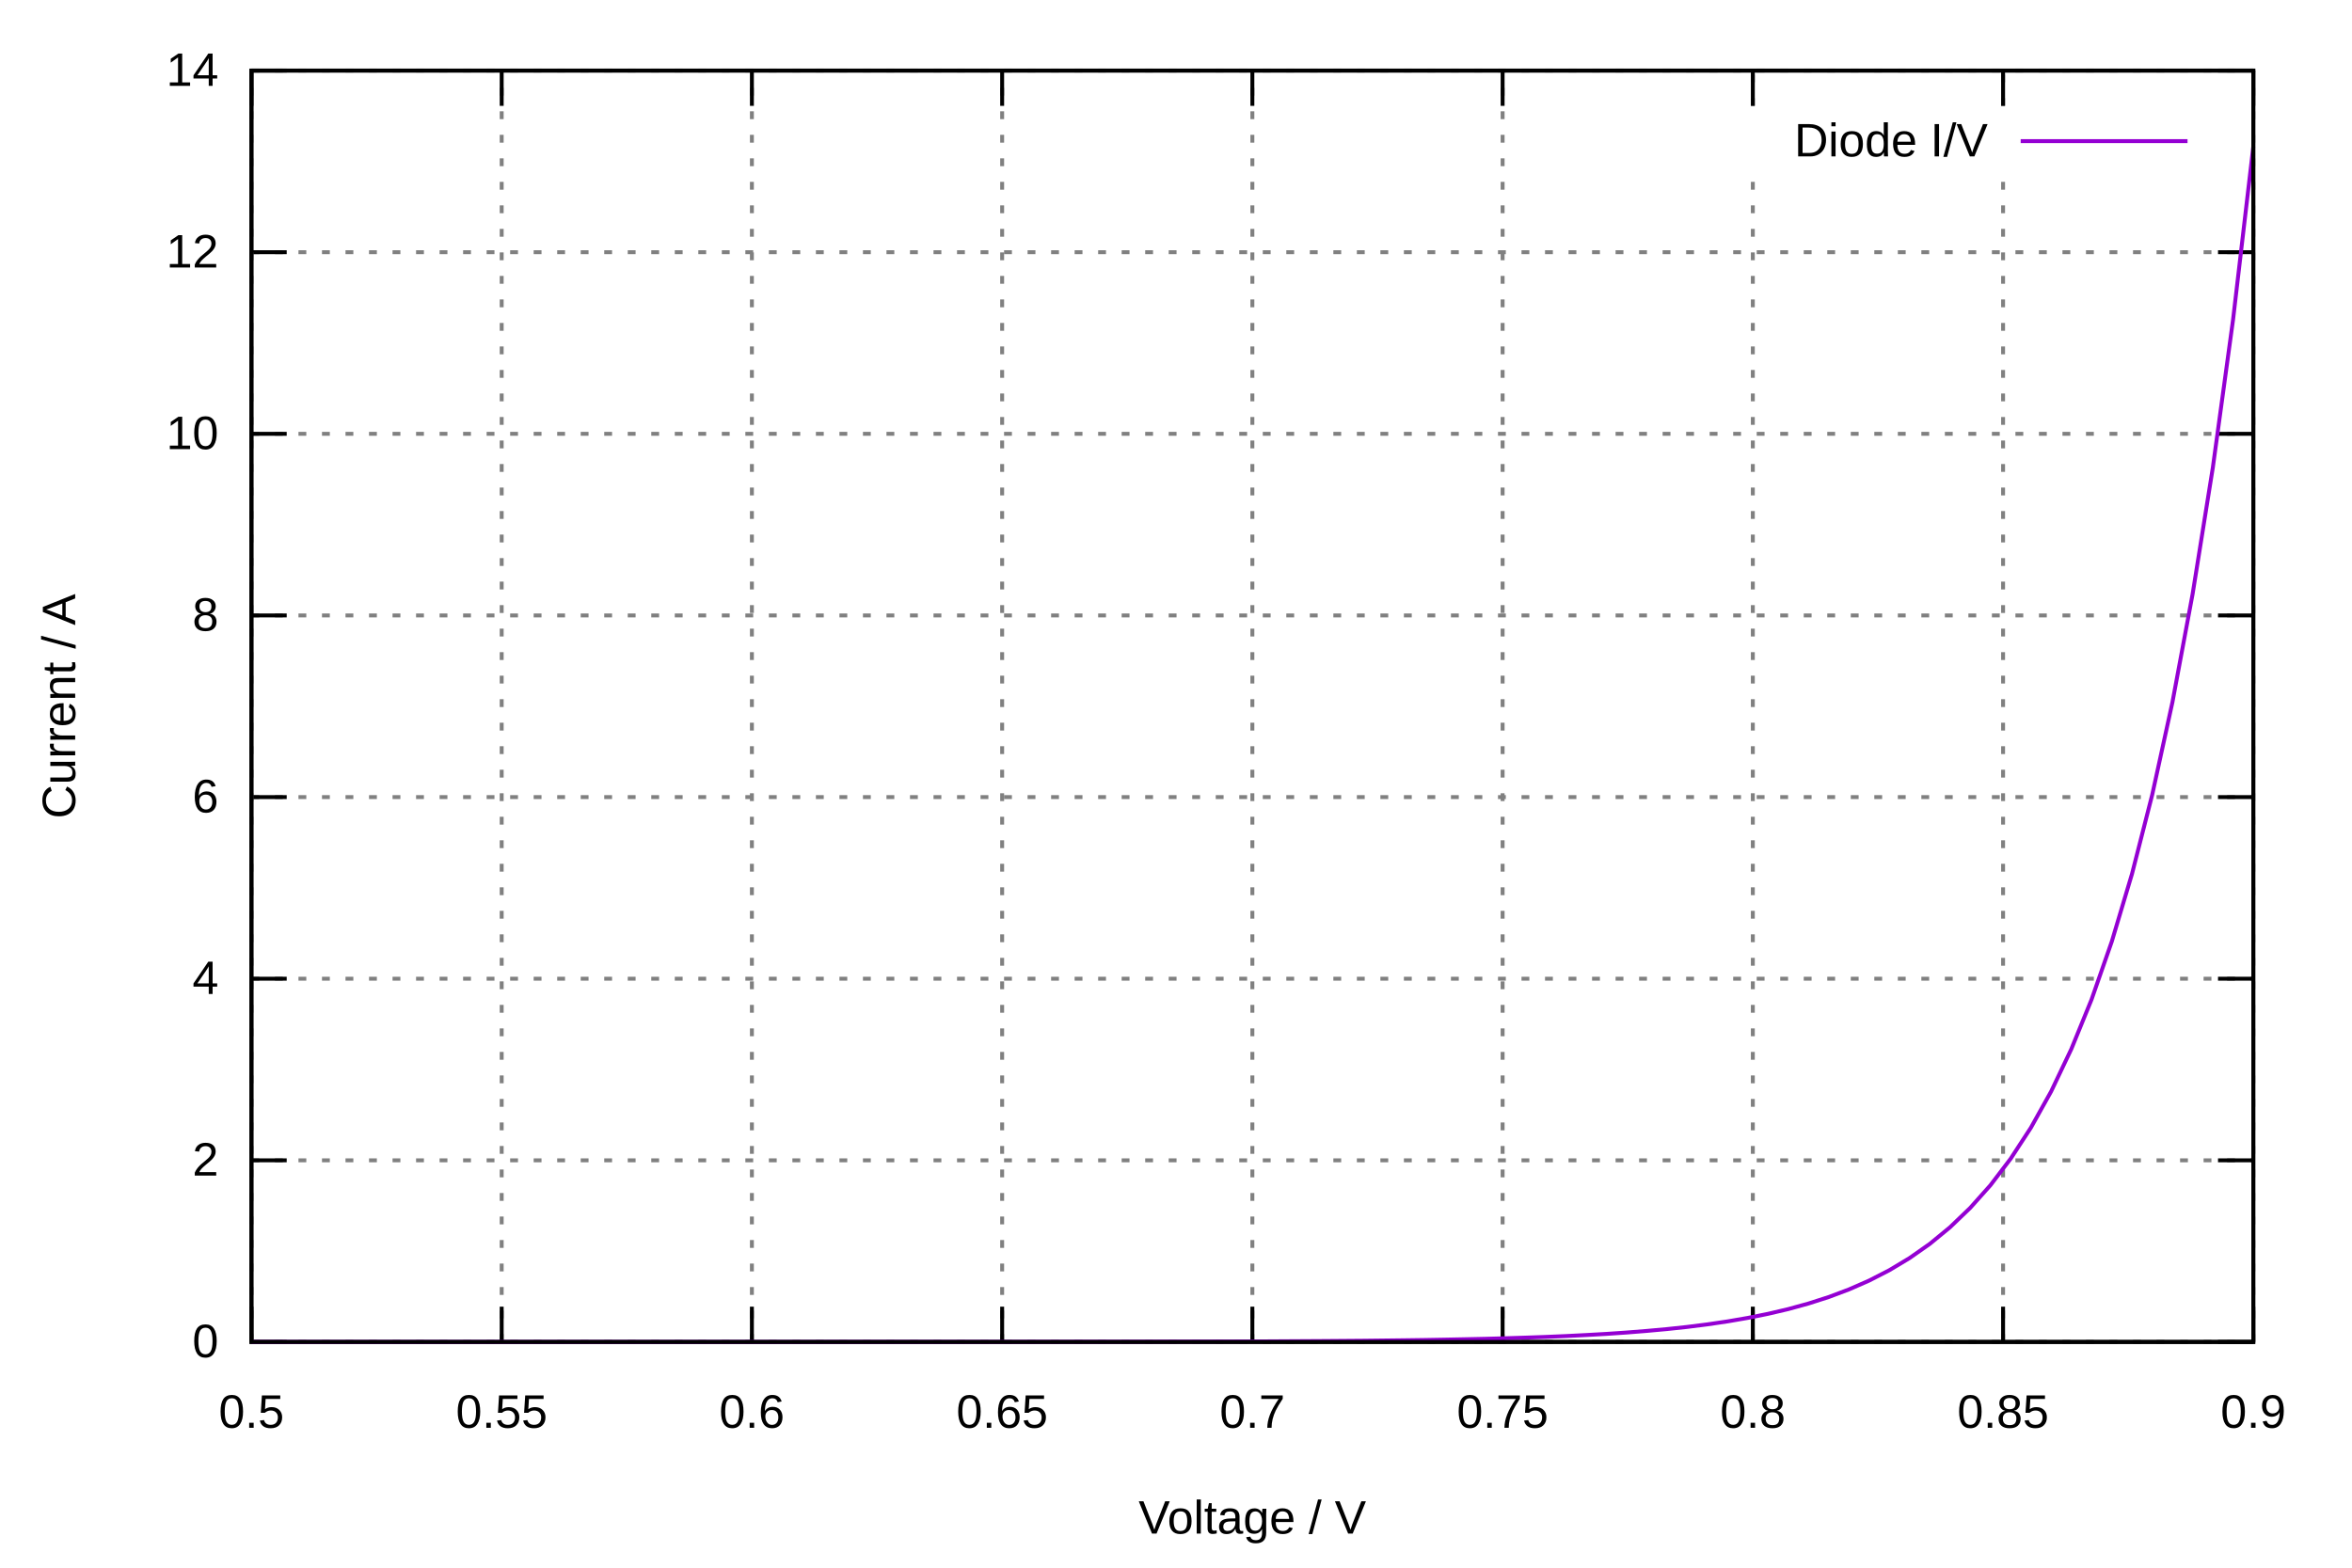
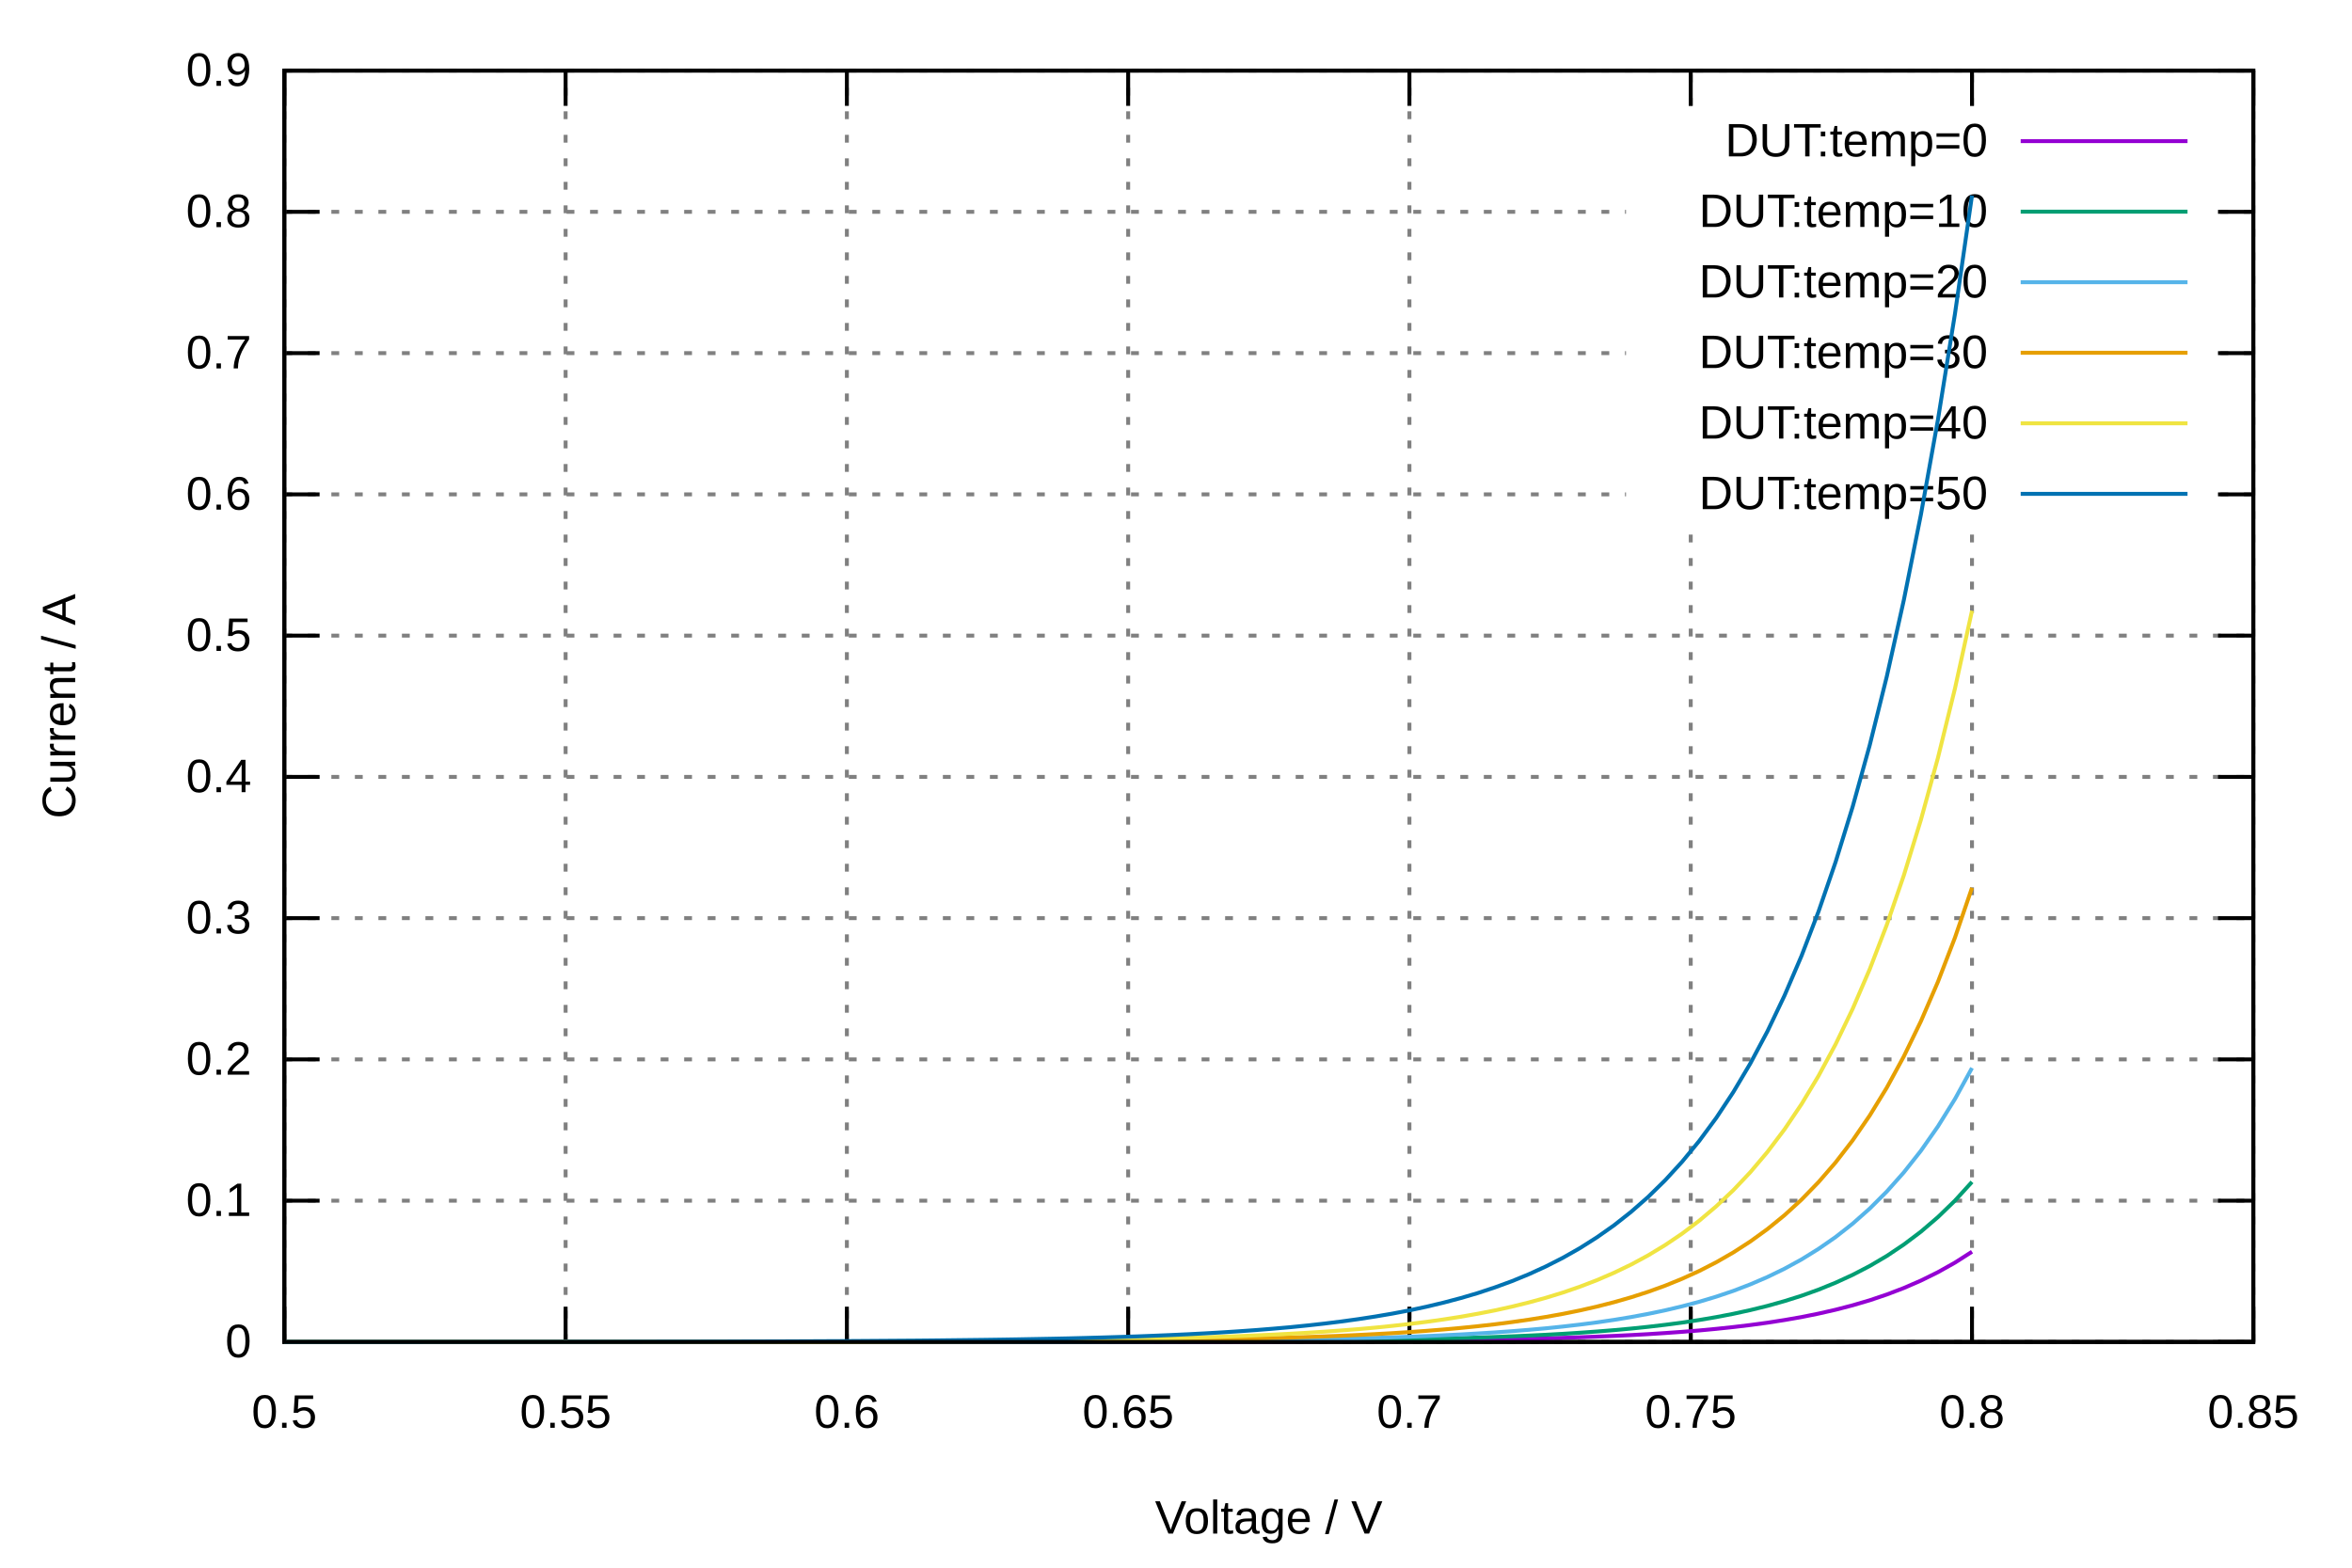
<svg xmlns="http://www.w3.org/2000/svg" xmlns:xlink="http://www.w3.org/1999/xlink" viewBox="0 0 600 400">
  <g id="gnuplot_canvas">
    <rect x="0" y="0" width="600" height="400" fill="none" />
    <defs>
      <circle id="gpDot" r="0.5" stroke-width="0.5" stroke="currentColor" />
      <path id="gpPt0" stroke-width="0.222" stroke="currentColor" d="M-1,0 h2 M0,-1 v2" />
      <path id="gpPt1" stroke-width="0.222" stroke="currentColor" d="M-1,-1 L1,1 M1,-1 L-1,1" />
      <path id="gpPt2" stroke-width="0.222" stroke="currentColor" d="M-1,0 L1,0 M0,-1 L0,1 M-1,-1 L1,1 M-1,1 L1,-1" />
      <rect id="gpPt3" stroke-width="0.222" stroke="currentColor" x="-1" y="-1" width="2" height="2" />
      <rect id="gpPt4" stroke-width="0.222" stroke="currentColor" fill="currentColor" x="-1" y="-1" width="2" height="2" />
      <circle id="gpPt5" stroke-width="0.222" stroke="currentColor" cx="0" cy="0" r="1" />
      <use xlink:href="#gpPt5" id="gpPt6" fill="currentColor" stroke="none" />
      <path id="gpPt7" stroke-width="0.222" stroke="currentColor" d="M0,-1.33 L-1.33,0.67 L1.33,0.67 z" />
      <use xlink:href="#gpPt7" id="gpPt8" fill="currentColor" stroke="none" />
      <use xlink:href="#gpPt7" id="gpPt9" stroke="currentColor" transform="rotate(180)" />
      <use xlink:href="#gpPt9" id="gpPt10" fill="currentColor" stroke="none" />
      <use xlink:href="#gpPt3" id="gpPt11" stroke="currentColor" transform="rotate(45)" />
      <use xlink:href="#gpPt11" id="gpPt12" fill="currentColor" stroke="none" />
      <path id="gpPt13" stroke-width="0.222" stroke="currentColor" d="M0,1.330 L1.265,0.411 L0.782,-1.067 L-0.782,-1.076 L-1.265,0.411 z" />
      <use xlink:href="#gpPt13" id="gpPt14" fill="currentColor" stroke="none" />
      <filter id="textbox" filterUnits="objectBoundingBox" x="0" y="0" height="1" width="1">
        <feFlood flood-color="white" flood-opacity="1" result="bgnd" />
        <feComposite in="SourceGraphic" in2="bgnd" operator="atop" />
      </filter>
      <filter id="greybox" filterUnits="objectBoundingBox" x="0" y="0" height="1" width="1">
        <feFlood flood-color="lightgrey" flood-opacity="1" result="grey" />
        <feComposite in="SourceGraphic" in2="grey" operator="atop" />
      </filter>
    </defs>
    <g fill="none" color="white" stroke="currentColor" stroke-width="1.00" stroke-linecap="butt" stroke-linejoin="miter">
</g>
    <g fill="none" color="black" stroke="currentColor" stroke-width="1.00" stroke-linecap="butt" stroke-linejoin="miter">
</g>
    <g fill="none" color="gray" stroke="currentColor" stroke-width="1.00" stroke-linecap="butt" stroke-linejoin="miter">
-       <path stroke="gray" stroke-dasharray="2,4" class="gridline" d="M64.14,342.40 L574.82,342.40  " />
-     </g>
-     <g fill="none" color="black" stroke="currentColor" stroke-width="1.00" stroke-linecap="butt" stroke-linejoin="miter">
-       <path stroke="black" d="M64.14,342.40 L73.14,342.40 M574.82,342.40 L565.82,342.40  " />
-       <g transform="translate(55.75,346.30)" stroke="none" fill="black" font-family="Arial" font-size="12.00" text-anchor="end">
+       <path stroke="gray" stroke-dasharray="2,4" class="gridline" d="M72.53,342.40 L574.82,342.40  " />
+     </g>
+     <g fill="none" color="black" stroke="currentColor" stroke-width="1.00" stroke-linecap="butt" stroke-linejoin="miter">
+       <path stroke="black" d="M72.53,342.40 L81.53,342.40 M574.82,342.40 L565.82,342.40  " />
+       <g transform="translate(64.14,346.30)" stroke="none" fill="black" font-family="Arial" font-size="12.00" text-anchor="end">
        <text>
          <tspan font-family="Arial"> 0</tspan>
        </text>
      </g>
    </g>
    <g fill="none" color="black" stroke="currentColor" stroke-width="1.00" stroke-linecap="butt" stroke-linejoin="miter">
</g>
    <g fill="none" color="gray" stroke="currentColor" stroke-width="1.00" stroke-linecap="butt" stroke-linejoin="miter">
-       <path stroke="gray" stroke-dasharray="2,4" class="gridline" d="M64.14,296.06 L574.82,296.06  " />
-     </g>
-     <g fill="none" color="black" stroke="currentColor" stroke-width="1.00" stroke-linecap="butt" stroke-linejoin="miter">
-       <path stroke="black" d="M64.14,296.06 L73.14,296.06 M574.82,296.06 L565.82,296.06  " />
-       <g transform="translate(55.75,299.96)" stroke="none" fill="black" font-family="Arial" font-size="12.00" text-anchor="end">
-         <text>
-           <tspan font-family="Arial"> 2</tspan>
-         </text>
-       </g>
-     </g>
-     <g fill="none" color="black" stroke="currentColor" stroke-width="1.00" stroke-linecap="butt" stroke-linejoin="miter">
- </g>
-     <g fill="none" color="gray" stroke="currentColor" stroke-width="1.00" stroke-linecap="butt" stroke-linejoin="miter">
-       <path stroke="gray" stroke-dasharray="2,4" class="gridline" d="M64.14,249.72 L574.82,249.72  " />
-     </g>
-     <g fill="none" color="black" stroke="currentColor" stroke-width="1.00" stroke-linecap="butt" stroke-linejoin="miter">
-       <path stroke="black" d="M64.14,249.72 L73.14,249.72 M574.82,249.72 L565.82,249.72  " />
-       <g transform="translate(55.75,253.62)" stroke="none" fill="black" font-family="Arial" font-size="12.00" text-anchor="end">
-         <text>
-           <tspan font-family="Arial"> 4</tspan>
-         </text>
-       </g>
-     </g>
-     <g fill="none" color="black" stroke="currentColor" stroke-width="1.00" stroke-linecap="butt" stroke-linejoin="miter">
- </g>
-     <g fill="none" color="gray" stroke="currentColor" stroke-width="1.00" stroke-linecap="butt" stroke-linejoin="miter">
-       <path stroke="gray" stroke-dasharray="2,4" class="gridline" d="M64.14,203.38 L574.82,203.38  " />
-     </g>
-     <g fill="none" color="black" stroke="currentColor" stroke-width="1.00" stroke-linecap="butt" stroke-linejoin="miter">
-       <path stroke="black" d="M64.14,203.38 L73.14,203.38 M574.82,203.38 L565.82,203.38  " />
-       <g transform="translate(55.75,207.28)" stroke="none" fill="black" font-family="Arial" font-size="12.00" text-anchor="end">
-         <text>
-           <tspan font-family="Arial"> 6</tspan>
-         </text>
-       </g>
-     </g>
-     <g fill="none" color="black" stroke="currentColor" stroke-width="1.00" stroke-linecap="butt" stroke-linejoin="miter">
- </g>
-     <g fill="none" color="gray" stroke="currentColor" stroke-width="1.00" stroke-linecap="butt" stroke-linejoin="miter">
-       <path stroke="gray" stroke-dasharray="2,4" class="gridline" d="M64.14,157.03 L574.82,157.03  " />
-     </g>
-     <g fill="none" color="black" stroke="currentColor" stroke-width="1.00" stroke-linecap="butt" stroke-linejoin="miter">
-       <path stroke="black" d="M64.14,157.03 L73.14,157.03 M574.82,157.03 L565.82,157.03  " />
-       <g transform="translate(55.75,160.93)" stroke="none" fill="black" font-family="Arial" font-size="12.00" text-anchor="end">
-         <text>
-           <tspan font-family="Arial"> 8</tspan>
-         </text>
-       </g>
-     </g>
-     <g fill="none" color="black" stroke="currentColor" stroke-width="1.00" stroke-linecap="butt" stroke-linejoin="miter">
- </g>
-     <g fill="none" color="gray" stroke="currentColor" stroke-width="1.00" stroke-linecap="butt" stroke-linejoin="miter">
-       <path stroke="gray" stroke-dasharray="2,4" class="gridline" d="M64.14,110.69 L574.82,110.69  " />
-     </g>
-     <g fill="none" color="black" stroke="currentColor" stroke-width="1.00" stroke-linecap="butt" stroke-linejoin="miter">
-       <path stroke="black" d="M64.14,110.69 L73.14,110.69 M574.82,110.69 L565.82,110.69  " />
-       <g transform="translate(55.75,114.59)" stroke="none" fill="black" font-family="Arial" font-size="12.00" text-anchor="end">
-         <text>
-           <tspan font-family="Arial"> 10</tspan>
-         </text>
-       </g>
-     </g>
-     <g fill="none" color="black" stroke="currentColor" stroke-width="1.00" stroke-linecap="butt" stroke-linejoin="miter">
- </g>
-     <g fill="none" color="gray" stroke="currentColor" stroke-width="1.00" stroke-linecap="butt" stroke-linejoin="miter">
-       <path stroke="gray" stroke-dasharray="2,4" class="gridline" d="M64.14,64.35 L574.82,64.35  " />
-     </g>
-     <g fill="none" color="black" stroke="currentColor" stroke-width="1.00" stroke-linecap="butt" stroke-linejoin="miter">
-       <path stroke="black" d="M64.14,64.35 L73.14,64.35 M574.82,64.35 L565.82,64.35  " />
-       <g transform="translate(55.75,68.25)" stroke="none" fill="black" font-family="Arial" font-size="12.00" text-anchor="end">
-         <text>
-           <tspan font-family="Arial"> 12</tspan>
-         </text>
-       </g>
-     </g>
-     <g fill="none" color="black" stroke="currentColor" stroke-width="1.00" stroke-linecap="butt" stroke-linejoin="miter">
- </g>
-     <g fill="none" color="gray" stroke="currentColor" stroke-width="1.00" stroke-linecap="butt" stroke-linejoin="miter">
-       <path stroke="gray" stroke-dasharray="2,4" class="gridline" d="M64.14,18.01 L574.82,18.01  " />
-     </g>
-     <g fill="none" color="black" stroke="currentColor" stroke-width="1.00" stroke-linecap="butt" stroke-linejoin="miter">
-       <path stroke="black" d="M64.14,18.01 L73.14,18.01 M574.82,18.01 L565.82,18.01  " />
-       <g transform="translate(55.75,21.91)" stroke="none" fill="black" font-family="Arial" font-size="12.00" text-anchor="end">
-         <text>
-           <tspan font-family="Arial"> 14</tspan>
-         </text>
-       </g>
-     </g>
-     <g fill="none" color="black" stroke="currentColor" stroke-width="1.00" stroke-linecap="butt" stroke-linejoin="miter">
- </g>
-     <g fill="none" color="gray" stroke="currentColor" stroke-width="1.00" stroke-linecap="butt" stroke-linejoin="miter">
-       <path stroke="gray" stroke-dasharray="2,4" class="gridline" d="M64.14,342.40 L64.14,18.01  " />
-     </g>
-     <g fill="none" color="black" stroke="currentColor" stroke-width="1.00" stroke-linecap="butt" stroke-linejoin="miter">
-       <path stroke="black" d="M64.14,342.40 L64.14,333.40 M64.14,18.01 L64.14,27.01  " />
-       <g transform="translate(64.14,364.30)" stroke="none" fill="black" font-family="Arial" font-size="12.00" text-anchor="middle">
+       <path stroke="gray" stroke-dasharray="2,4" class="gridline" d="M72.53,306.36 L574.82,306.36  " />
+     </g>
+     <g fill="none" color="black" stroke="currentColor" stroke-width="1.00" stroke-linecap="butt" stroke-linejoin="miter">
+       <path stroke="black" d="M72.53,306.36 L81.53,306.36 M574.82,306.36 L565.82,306.36  " />
+       <g transform="translate(64.14,310.26)" stroke="none" fill="black" font-family="Arial" font-size="12.00" text-anchor="end">
+         <text>
+           <tspan font-family="Arial"> 0.1</tspan>
+         </text>
+       </g>
+     </g>
+     <g fill="none" color="black" stroke="currentColor" stroke-width="1.00" stroke-linecap="butt" stroke-linejoin="miter">
+ </g>
+     <g fill="none" color="gray" stroke="currentColor" stroke-width="1.00" stroke-linecap="butt" stroke-linejoin="miter">
+       <path stroke="gray" stroke-dasharray="2,4" class="gridline" d="M72.53,270.31 L574.82,270.31  " />
+     </g>
+     <g fill="none" color="black" stroke="currentColor" stroke-width="1.00" stroke-linecap="butt" stroke-linejoin="miter">
+       <path stroke="black" d="M72.53,270.31 L81.53,270.31 M574.82,270.31 L565.82,270.31  " />
+       <g transform="translate(64.14,274.21)" stroke="none" fill="black" font-family="Arial" font-size="12.00" text-anchor="end">
+         <text>
+           <tspan font-family="Arial"> 0.2</tspan>
+         </text>
+       </g>
+     </g>
+     <g fill="none" color="black" stroke="currentColor" stroke-width="1.00" stroke-linecap="butt" stroke-linejoin="miter">
+ </g>
+     <g fill="none" color="gray" stroke="currentColor" stroke-width="1.00" stroke-linecap="butt" stroke-linejoin="miter">
+       <path stroke="gray" stroke-dasharray="2,4" class="gridline" d="M72.53,234.27 L574.82,234.27  " />
+     </g>
+     <g fill="none" color="black" stroke="currentColor" stroke-width="1.00" stroke-linecap="butt" stroke-linejoin="miter">
+       <path stroke="black" d="M72.53,234.27 L81.53,234.27 M574.82,234.27 L565.82,234.27  " />
+       <g transform="translate(64.14,238.17)" stroke="none" fill="black" font-family="Arial" font-size="12.00" text-anchor="end">
+         <text>
+           <tspan font-family="Arial"> 0.3</tspan>
+         </text>
+       </g>
+     </g>
+     <g fill="none" color="black" stroke="currentColor" stroke-width="1.00" stroke-linecap="butt" stroke-linejoin="miter">
+ </g>
+     <g fill="none" color="gray" stroke="currentColor" stroke-width="1.00" stroke-linecap="butt" stroke-linejoin="miter">
+       <path stroke="gray" stroke-dasharray="2,4" class="gridline" d="M72.53,198.23 L574.82,198.23  " />
+     </g>
+     <g fill="none" color="black" stroke="currentColor" stroke-width="1.00" stroke-linecap="butt" stroke-linejoin="miter">
+       <path stroke="black" d="M72.53,198.23 L81.53,198.23 M574.82,198.23 L565.82,198.23  " />
+       <g transform="translate(64.14,202.13)" stroke="none" fill="black" font-family="Arial" font-size="12.00" text-anchor="end">
+         <text>
+           <tspan font-family="Arial"> 0.4</tspan>
+         </text>
+       </g>
+     </g>
+     <g fill="none" color="black" stroke="currentColor" stroke-width="1.00" stroke-linecap="butt" stroke-linejoin="miter">
+ </g>
+     <g fill="none" color="gray" stroke="currentColor" stroke-width="1.00" stroke-linecap="butt" stroke-linejoin="miter">
+       <path stroke="gray" stroke-dasharray="2,4" class="gridline" d="M72.53,162.18 L574.82,162.18  " />
+     </g>
+     <g fill="none" color="black" stroke="currentColor" stroke-width="1.00" stroke-linecap="butt" stroke-linejoin="miter">
+       <path stroke="black" d="M72.53,162.18 L81.53,162.18 M574.82,162.18 L565.82,162.18  " />
+       <g transform="translate(64.14,166.08)" stroke="none" fill="black" font-family="Arial" font-size="12.00" text-anchor="end">
        <text>
          <tspan font-family="Arial"> 0.5</tspan>
        </text>
      </g>
    </g>
    <g fill="none" color="black" stroke="currentColor" stroke-width="1.00" stroke-linecap="butt" stroke-linejoin="miter">
</g>
    <g fill="none" color="gray" stroke="currentColor" stroke-width="1.00" stroke-linecap="butt" stroke-linejoin="miter">
-       <path stroke="gray" stroke-dasharray="2,4" class="gridline" d="M127.98,342.40 L127.98,18.01  " />
-     </g>
-     <g fill="none" color="black" stroke="currentColor" stroke-width="1.00" stroke-linecap="butt" stroke-linejoin="miter">
-       <path stroke="black" d="M127.98,342.40 L127.98,333.40 M127.98,18.01 L127.98,27.01  " />
-       <g transform="translate(127.98,364.30)" stroke="none" fill="black" font-family="Arial" font-size="12.00" text-anchor="middle">
+       <path stroke="gray" stroke-dasharray="2,4" class="gridline" d="M72.53,126.14 L414.80,126.14 M566.43,126.14 L574.82,126.14  " />
+     </g>
+     <g fill="none" color="black" stroke="currentColor" stroke-width="1.00" stroke-linecap="butt" stroke-linejoin="miter">
+       <path stroke="black" d="M72.53,126.14 L81.53,126.14 M574.82,126.14 L565.82,126.14  " />
+       <g transform="translate(64.14,130.04)" stroke="none" fill="black" font-family="Arial" font-size="12.00" text-anchor="end">
+         <text>
+           <tspan font-family="Arial"> 0.6</tspan>
+         </text>
+       </g>
+     </g>
+     <g fill="none" color="black" stroke="currentColor" stroke-width="1.00" stroke-linecap="butt" stroke-linejoin="miter">
+ </g>
+     <g fill="none" color="gray" stroke="currentColor" stroke-width="1.00" stroke-linecap="butt" stroke-linejoin="miter">
+       <path stroke="gray" stroke-dasharray="2,4" class="gridline" d="M72.53,90.10 L414.80,90.10 M566.43,90.10 L574.82,90.10  " />
+     </g>
+     <g fill="none" color="black" stroke="currentColor" stroke-width="1.00" stroke-linecap="butt" stroke-linejoin="miter">
+       <path stroke="black" d="M72.53,90.10 L81.53,90.10 M574.82,90.10 L565.82,90.10  " />
+       <g transform="translate(64.14,94.00)" stroke="none" fill="black" font-family="Arial" font-size="12.00" text-anchor="end">
+         <text>
+           <tspan font-family="Arial"> 0.7</tspan>
+         </text>
+       </g>
+     </g>
+     <g fill="none" color="black" stroke="currentColor" stroke-width="1.00" stroke-linecap="butt" stroke-linejoin="miter">
+ </g>
+     <g fill="none" color="gray" stroke="currentColor" stroke-width="1.00" stroke-linecap="butt" stroke-linejoin="miter">
+       <path stroke="gray" stroke-dasharray="2,4" class="gridline" d="M72.53,54.05 L414.80,54.05 M566.43,54.05 L574.82,54.05  " />
+     </g>
+     <g fill="none" color="black" stroke="currentColor" stroke-width="1.00" stroke-linecap="butt" stroke-linejoin="miter">
+       <path stroke="black" d="M72.53,54.05 L81.53,54.05 M574.82,54.05 L565.82,54.05  " />
+       <g transform="translate(64.14,57.95)" stroke="none" fill="black" font-family="Arial" font-size="12.00" text-anchor="end">
+         <text>
+           <tspan font-family="Arial"> 0.8</tspan>
+         </text>
+       </g>
+     </g>
+     <g fill="none" color="black" stroke="currentColor" stroke-width="1.00" stroke-linecap="butt" stroke-linejoin="miter">
+ </g>
+     <g fill="none" color="gray" stroke="currentColor" stroke-width="1.00" stroke-linecap="butt" stroke-linejoin="miter">
+       <path stroke="gray" stroke-dasharray="2,4" class="gridline" d="M72.53,18.01 L574.82,18.01  " />
+     </g>
+     <g fill="none" color="black" stroke="currentColor" stroke-width="1.00" stroke-linecap="butt" stroke-linejoin="miter">
+       <path stroke="black" d="M72.53,18.01 L81.53,18.01 M574.82,18.01 L565.82,18.01  " />
+       <g transform="translate(64.14,21.91)" stroke="none" fill="black" font-family="Arial" font-size="12.00" text-anchor="end">
+         <text>
+           <tspan font-family="Arial"> 0.9</tspan>
+         </text>
+       </g>
+     </g>
+     <g fill="none" color="black" stroke="currentColor" stroke-width="1.00" stroke-linecap="butt" stroke-linejoin="miter">
+ </g>
+     <g fill="none" color="gray" stroke="currentColor" stroke-width="1.00" stroke-linecap="butt" stroke-linejoin="miter">
+       <path stroke="gray" stroke-dasharray="2,4" class="gridline" d="M72.53,342.40 L72.53,18.01  " />
+     </g>
+     <g fill="none" color="black" stroke="currentColor" stroke-width="1.00" stroke-linecap="butt" stroke-linejoin="miter">
+       <path stroke="black" d="M72.53,342.40 L72.53,333.40 M72.53,18.01 L72.53,27.01  " />
+       <g transform="translate(72.53,364.30)" stroke="none" fill="black" font-family="Arial" font-size="12.00" text-anchor="middle">
+         <text>
+           <tspan font-family="Arial"> 0.5</tspan>
+         </text>
+       </g>
+     </g>
+     <g fill="none" color="black" stroke="currentColor" stroke-width="1.00" stroke-linecap="butt" stroke-linejoin="miter">
+ </g>
+     <g fill="none" color="gray" stroke="currentColor" stroke-width="1.00" stroke-linecap="butt" stroke-linejoin="miter">
+       <path stroke="gray" stroke-dasharray="2,4" class="gridline" d="M144.29,342.40 L144.29,18.01  " />
+     </g>
+     <g fill="none" color="black" stroke="currentColor" stroke-width="1.00" stroke-linecap="butt" stroke-linejoin="miter">
+       <path stroke="black" d="M144.29,342.40 L144.29,333.40 M144.29,18.01 L144.29,27.01  " />
+       <g transform="translate(144.29,364.30)" stroke="none" fill="black" font-family="Arial" font-size="12.00" text-anchor="middle">
        <text>
          <tspan font-family="Arial"> 0.55</tspan>
        </text>
      </g>
    </g>
    <g fill="none" color="black" stroke="currentColor" stroke-width="1.00" stroke-linecap="butt" stroke-linejoin="miter">
</g>
    <g fill="none" color="gray" stroke="currentColor" stroke-width="1.00" stroke-linecap="butt" stroke-linejoin="miter">
-       <path stroke="gray" stroke-dasharray="2,4" class="gridline" d="M191.81,342.40 L191.81,18.01  " />
-     </g>
-     <g fill="none" color="black" stroke="currentColor" stroke-width="1.00" stroke-linecap="butt" stroke-linejoin="miter">
-       <path stroke="black" d="M191.81,342.40 L191.81,333.40 M191.81,18.01 L191.81,27.01  " />
-       <g transform="translate(191.81,364.30)" stroke="none" fill="black" font-family="Arial" font-size="12.00" text-anchor="middle">
+       <path stroke="gray" stroke-dasharray="2,4" class="gridline" d="M216.04,342.40 L216.04,18.01  " />
+     </g>
+     <g fill="none" color="black" stroke="currentColor" stroke-width="1.00" stroke-linecap="butt" stroke-linejoin="miter">
+       <path stroke="black" d="M216.04,342.40 L216.04,333.40 M216.04,18.01 L216.04,27.01  " />
+       <g transform="translate(216.04,364.30)" stroke="none" fill="black" font-family="Arial" font-size="12.00" text-anchor="middle">
        <text>
          <tspan font-family="Arial"> 0.6</tspan>
        </text>
      </g>
    </g>
    <g fill="none" color="black" stroke="currentColor" stroke-width="1.00" stroke-linecap="butt" stroke-linejoin="miter">
</g>
    <g fill="none" color="gray" stroke="currentColor" stroke-width="1.00" stroke-linecap="butt" stroke-linejoin="miter">
-       <path stroke="gray" stroke-dasharray="2,4" class="gridline" d="M255.65,342.40 L255.65,18.01  " />
-     </g>
-     <g fill="none" color="black" stroke="currentColor" stroke-width="1.00" stroke-linecap="butt" stroke-linejoin="miter">
-       <path stroke="black" d="M255.65,342.40 L255.65,333.40 M255.65,18.01 L255.65,27.01  " />
-       <g transform="translate(255.65,364.30)" stroke="none" fill="black" font-family="Arial" font-size="12.00" text-anchor="middle">
+       <path stroke="gray" stroke-dasharray="2,4" class="gridline" d="M287.80,342.40 L287.80,18.01  " />
+     </g>
+     <g fill="none" color="black" stroke="currentColor" stroke-width="1.00" stroke-linecap="butt" stroke-linejoin="miter">
+       <path stroke="black" d="M287.80,342.40 L287.80,333.40 M287.80,18.01 L287.80,27.01  " />
+       <g transform="translate(287.80,364.30)" stroke="none" fill="black" font-family="Arial" font-size="12.00" text-anchor="middle">
        <text>
          <tspan font-family="Arial"> 0.65</tspan>
        </text>
      </g>
    </g>
    <g fill="none" color="black" stroke="currentColor" stroke-width="1.00" stroke-linecap="butt" stroke-linejoin="miter">
</g>
    <g fill="none" color="gray" stroke="currentColor" stroke-width="1.00" stroke-linecap="butt" stroke-linejoin="miter">
-       <path stroke="gray" stroke-dasharray="2,4" class="gridline" d="M319.48,342.40 L319.48,18.01  " />
-     </g>
-     <g fill="none" color="black" stroke="currentColor" stroke-width="1.00" stroke-linecap="butt" stroke-linejoin="miter">
-       <path stroke="black" d="M319.48,342.40 L319.48,333.40 M319.48,18.01 L319.48,27.01  " />
-       <g transform="translate(319.48,364.30)" stroke="none" fill="black" font-family="Arial" font-size="12.00" text-anchor="middle">
+       <path stroke="gray" stroke-dasharray="2,4" class="gridline" d="M359.55,342.40 L359.55,18.01  " />
+     </g>
+     <g fill="none" color="black" stroke="currentColor" stroke-width="1.00" stroke-linecap="butt" stroke-linejoin="miter">
+       <path stroke="black" d="M359.55,342.40 L359.55,333.40 M359.55,18.01 L359.55,27.01  " />
+       <g transform="translate(359.55,364.30)" stroke="none" fill="black" font-family="Arial" font-size="12.00" text-anchor="middle">
        <text>
          <tspan font-family="Arial"> 0.7</tspan>
        </text>
      </g>
    </g>
    <g fill="none" color="black" stroke="currentColor" stroke-width="1.00" stroke-linecap="butt" stroke-linejoin="miter">
</g>
    <g fill="none" color="gray" stroke="currentColor" stroke-width="1.00" stroke-linecap="butt" stroke-linejoin="miter">
-       <path stroke="gray" stroke-dasharray="2,4" class="gridline" d="M383.32,342.40 L383.32,18.01  " />
-     </g>
-     <g fill="none" color="black" stroke="currentColor" stroke-width="1.00" stroke-linecap="butt" stroke-linejoin="miter">
-       <path stroke="black" d="M383.32,342.40 L383.32,333.40 M383.32,18.01 L383.32,27.01  " />
-       <g transform="translate(383.32,364.30)" stroke="none" fill="black" font-family="Arial" font-size="12.00" text-anchor="middle">
+       <path stroke="gray" stroke-dasharray="2,4" class="gridline" d="M431.31,342.40 L431.31,135.01 M431.31,27.01 L431.31,18.01  " />
+     </g>
+     <g fill="none" color="black" stroke="currentColor" stroke-width="1.00" stroke-linecap="butt" stroke-linejoin="miter">
+       <path stroke="black" d="M431.31,342.40 L431.31,333.40 M431.31,18.01 L431.31,27.01  " />
+       <g transform="translate(431.31,364.30)" stroke="none" fill="black" font-family="Arial" font-size="12.00" text-anchor="middle">
        <text>
          <tspan font-family="Arial"> 0.75</tspan>
        </text>
      </g>
    </g>
    <g fill="none" color="black" stroke="currentColor" stroke-width="1.00" stroke-linecap="butt" stroke-linejoin="miter">
</g>
    <g fill="none" color="gray" stroke="currentColor" stroke-width="1.00" stroke-linecap="butt" stroke-linejoin="miter">
-       <path stroke="gray" stroke-dasharray="2,4" class="gridline" d="M447.15,342.40 L447.15,45.01 M447.15,27.01 L447.15,18.01  " />
-     </g>
-     <g fill="none" color="black" stroke="currentColor" stroke-width="1.00" stroke-linecap="butt" stroke-linejoin="miter">
-       <path stroke="black" d="M447.15,342.40 L447.15,333.40 M447.15,18.01 L447.15,27.01  " />
-       <g transform="translate(447.15,364.30)" stroke="none" fill="black" font-family="Arial" font-size="12.00" text-anchor="middle">
+       <path stroke="gray" stroke-dasharray="2,4" class="gridline" d="M503.06,342.40 L503.06,135.01 M503.06,27.01 L503.06,18.01  " />
+     </g>
+     <g fill="none" color="black" stroke="currentColor" stroke-width="1.00" stroke-linecap="butt" stroke-linejoin="miter">
+       <path stroke="black" d="M503.06,342.40 L503.06,333.40 M503.06,18.01 L503.06,27.01  " />
+       <g transform="translate(503.06,364.30)" stroke="none" fill="black" font-family="Arial" font-size="12.00" text-anchor="middle">
        <text>
          <tspan font-family="Arial"> 0.8</tspan>
-         </text>
-       </g>
-     </g>
-     <g fill="none" color="black" stroke="currentColor" stroke-width="1.00" stroke-linecap="butt" stroke-linejoin="miter">
- </g>
-     <g fill="none" color="gray" stroke="currentColor" stroke-width="1.00" stroke-linecap="butt" stroke-linejoin="miter">
-       <path stroke="gray" stroke-dasharray="2,4" class="gridline" d="M510.99,342.40 L510.99,45.01 M510.99,27.01 L510.99,18.01  " />
-     </g>
-     <g fill="none" color="black" stroke="currentColor" stroke-width="1.00" stroke-linecap="butt" stroke-linejoin="miter">
-       <path stroke="black" d="M510.99,342.40 L510.99,333.40 M510.99,18.01 L510.99,27.01  " />
-       <g transform="translate(510.99,364.30)" stroke="none" fill="black" font-family="Arial" font-size="12.00" text-anchor="middle">
-         <text>
-           <tspan font-family="Arial"> 0.85</tspan>
        </text>
      </g>
    </g>
    <g fill="none" color="black" stroke="currentColor" stroke-width="1.00" stroke-linecap="butt" stroke-linejoin="miter">
</g>
    <g fill="none" color="gray" stroke="currentColor" stroke-width="1.00" stroke-linecap="butt" stroke-linejoin="miter">
      <path stroke="gray" stroke-dasharray="2,4" class="gridline" d="M574.82,342.40 L574.82,18.01  " />
    </g>
    <g fill="none" color="black" stroke="currentColor" stroke-width="1.00" stroke-linecap="butt" stroke-linejoin="miter">
      <path stroke="black" d="M574.82,342.40 L574.82,333.40 M574.82,18.01 L574.82,27.01  " />
      <g transform="translate(574.82,364.30)" stroke="none" fill="black" font-family="Arial" font-size="12.00" text-anchor="middle">
        <text>
-           <tspan font-family="Arial"> 0.9</tspan>
-         </text>
-       </g>
-     </g>
-     <g fill="none" color="black" stroke="currentColor" stroke-width="1.00" stroke-linecap="butt" stroke-linejoin="miter">
- </g>
-     <g fill="none" color="black" stroke="currentColor" stroke-width="1.00" stroke-linecap="butt" stroke-linejoin="miter">
-       <path stroke="black" d="M64.14,18.01 L64.14,342.40 L574.82,342.40 L574.82,18.01 L64.14,18.01 Z  " />
+           <tspan font-family="Arial"> 0.85</tspan>
+         </text>
+       </g>
+     </g>
+     <g fill="none" color="black" stroke="currentColor" stroke-width="1.00" stroke-linecap="butt" stroke-linejoin="miter">
+ </g>
+     <g fill="none" color="black" stroke="currentColor" stroke-width="1.00" stroke-linecap="butt" stroke-linejoin="miter">
+       <path stroke="black" d="M72.53,18.01 L72.53,342.40 L574.82,342.40 L574.82,18.01 L72.53,18.01 Z  " />
    </g>
    <g fill="none" color="black" stroke="currentColor" stroke-width="1.00" stroke-linecap="butt" stroke-linejoin="miter">
      <g transform="translate(19.18,180.21) rotate(270)" stroke="none" fill="black" font-family="Arial" font-size="12.00" text-anchor="middle">
        <text>
          <tspan font-family="Arial">Current / A</tspan>
        </text>
      </g>
    </g>
    <g fill="none" color="black" stroke="currentColor" stroke-width="1.00" stroke-linecap="butt" stroke-linejoin="miter">
-       <g transform="translate(319.48,391.30)" stroke="none" fill="black" font-family="Arial" font-size="12.00" text-anchor="middle">
+       <g transform="translate(323.67,391.30)" stroke="none" fill="black" font-family="Arial" font-size="12.00" text-anchor="middle">
        <text>
          <tspan font-family="Arial">Voltage / V</tspan>
        </text>
      </g>
    </g>
    <g fill="none" color="black" stroke="currentColor" stroke-width="1.00" stroke-linecap="butt" stroke-linejoin="miter">
</g>
    <g id="gnuplot_plot_1">
      <g fill="none" color="black" stroke="currentColor" stroke-width="1.00" stroke-linecap="butt" stroke-linejoin="miter">
        <g transform="translate(507.09,39.91)" stroke="none" fill="black" font-family="Arial" font-size="12.00" text-anchor="end">
          <text>
-             <tspan font-family="Arial">Diode I/V</tspan>
-           </text>
-         </g>
-       </g>
-       <g fill="none" color="black" stroke="currentColor" stroke-width="1.00" stroke-linecap="butt" stroke-linejoin="miter">
-         <path stroke="rgb(148,   0, 211)" d="M515.48,36.01 L558.04,36.01 M64.14,342.40 L69.30,342.40 L74.46,342.40 L79.62,342.40 L84.77,342.40 L89.93,342.40   L95.09,342.40 L100.25,342.40 L105.41,342.40 L110.57,342.40 L115.72,342.40 L120.88,342.40 L126.04,342.40 L131.20,342.40   L136.36,342.40 L141.52,342.40 L146.67,342.40 L151.83,342.40 L156.99,342.40 L162.15,342.40 L167.31,342.40 L172.47,342.40   L177.62,342.40 L182.78,342.40 L187.94,342.40 L193.10,342.40 L198.26,342.40 L203.42,342.40 L208.57,342.40 L213.73,342.39   L218.89,342.39 L224.05,342.39 L229.21,342.39 L234.37,342.39 L239.53,342.39 L244.68,342.39 L249.84,342.38 L255.00,342.38   L260.16,342.38 L265.32,342.37 L270.48,342.37 L275.63,342.36 L280.79,342.36 L285.95,342.35 L291.11,342.34 L296.27,342.33   L301.43,342.32 L306.58,342.31 L311.74,342.29 L316.90,342.28 L322.06,342.26 L327.22,342.23 L332.38,342.20 L337.53,342.17   L342.69,342.13 L347.85,342.09 L353.01,342.03 L358.17,341.97 L363.33,341.90 L368.48,341.81 L373.64,341.71 L378.80,341.60   L383.96,341.46 L389.12,341.30 L394.28,341.12 L399.43,340.90 L404.59,340.64 L409.75,340.35 L414.91,340.00 L420.07,339.59   L425.23,339.12 L430.39,338.57 L435.54,337.92 L440.70,337.16 L445.86,336.27 L451.02,335.23 L456.18,334.02 L461.34,332.60   L466.49,330.95 L471.65,329.01 L476.81,326.75 L481.97,324.10 L487.13,321.00 L492.29,317.38 L497.44,313.15 L502.60,308.20   L507.76,302.42 L512.92,295.65 L518.08,287.74 L523.24,278.50 L528.39,267.69 L533.55,255.05 L538.71,240.27 L543.87,223.00   L549.03,202.80 L554.19,179.18 L559.34,151.57 L564.50,119.29 L569.66,81.55 L574.82,37.42  " />
-       </g>
-     </g>
-     <g fill="none" color="white" stroke="rgb(148,   0, 211)" stroke-width="2.00" stroke-linecap="butt" stroke-linejoin="miter">
+             <tspan font-family="Arial">DUT:temp=0</tspan>
+           </text>
+         </g>
+       </g>
+       <g fill="none" color="black" stroke="currentColor" stroke-width="1.00" stroke-linecap="butt" stroke-linejoin="miter">
+         <path stroke="rgb(148,   0, 211)" d="M515.48,36.01 L558.04,36.01 M72.53,342.40 L76.88,342.40 L81.23,342.40 L85.58,342.40 L89.93,342.40 L94.27,342.40   L98.62,342.40 L102.97,342.40 L107.32,342.40 L111.67,342.40 L116.02,342.40 L120.37,342.40 L124.72,342.40 L129.06,342.40   L133.41,342.40 L137.76,342.40 L142.11,342.40 L146.46,342.40 L150.81,342.40 L155.16,342.40 L159.51,342.40 L163.86,342.40   L168.20,342.40 L172.55,342.40 L176.90,342.40 L181.25,342.40 L185.60,342.40 L189.95,342.40 L194.30,342.40 L198.65,342.40   L202.99,342.40 L207.34,342.40 L211.69,342.40 L216.04,342.40 L220.39,342.39 L224.74,342.39 L229.09,342.39 L233.44,342.39   L237.79,342.39 L242.13,342.39 L246.48,342.39 L250.83,342.39 L255.18,342.39 L259.53,342.38 L263.88,342.38 L268.23,342.38   L272.58,342.37 L276.93,342.37 L281.27,342.37 L285.62,342.36 L289.97,342.36 L294.32,342.35 L298.67,342.35 L303.02,342.34   L307.37,342.33 L311.72,342.32 L316.06,342.31 L320.41,342.30 L324.76,342.28 L329.11,342.27 L333.46,342.25 L337.81,342.23   L342.16,342.20 L346.51,342.18 L350.86,342.15 L355.20,342.11 L359.55,342.07 L363.90,342.03 L368.25,341.97 L372.60,341.92   L376.95,341.85 L381.30,341.77 L385.65,341.69 L389.99,341.59 L394.34,341.48 L398.69,341.35 L403.04,341.21 L407.39,341.04   L411.74,340.86 L416.09,340.65 L420.44,340.41 L424.79,340.13 L429.13,339.82 L433.48,339.47 L437.83,339.06 L442.18,338.60   L446.53,338.08 L450.88,337.49 L455.23,336.81 L459.58,336.05 L463.92,335.17 L468.27,334.18 L472.62,333.05 L476.97,331.77   L481.32,330.30 L485.67,328.64 L490.02,326.75 L494.37,324.60 L498.72,322.16 L503.06,319.38  " />
+       </g>
+     </g>
+     <g id="gnuplot_plot_2">
+       <g fill="none" color="black" stroke="currentColor" stroke-width="1.00" stroke-linecap="butt" stroke-linejoin="miter">
+         <g transform="translate(507.09,57.91)" stroke="none" fill="black" font-family="Arial" font-size="12.00" text-anchor="end">
+           <text>
+             <tspan font-family="Arial">DUT:temp=10</tspan>
+           </text>
+         </g>
+       </g>
+       <g fill="none" color="black" stroke="currentColor" stroke-width="1.00" stroke-linecap="butt" stroke-linejoin="miter">
+         <path stroke="rgb(  0, 158, 115)" d="M515.48,54.01 L558.04,54.01 M72.53,342.40 L76.88,342.40 L81.23,342.40 L85.58,342.40 L89.93,342.40 L94.27,342.40   L98.62,342.40 L102.97,342.40 L107.32,342.40 L111.67,342.40 L116.02,342.40 L120.37,342.40 L124.72,342.40 L129.06,342.40   L133.41,342.40 L137.76,342.40 L142.11,342.40 L146.46,342.40 L150.81,342.40 L155.16,342.40 L159.51,342.40 L163.86,342.40   L168.20,342.40 L172.55,342.40 L176.90,342.40 L181.25,342.40 L185.60,342.40 L189.95,342.39 L194.30,342.39 L198.65,342.39   L202.99,342.39 L207.34,342.39 L211.69,342.39 L216.04,342.39 L220.39,342.39 L224.74,342.39 L229.09,342.38 L233.44,342.38   L237.79,342.38 L242.13,342.38 L246.48,342.37 L250.83,342.37 L255.18,342.37 L259.53,342.36 L263.88,342.36 L268.23,342.35   L272.58,342.34 L276.93,342.34 L281.27,342.33 L285.62,342.32 L289.97,342.31 L294.32,342.29 L298.67,342.28 L303.02,342.27   L307.37,342.25 L311.72,342.23 L316.06,342.20 L320.41,342.18 L324.76,342.15 L329.11,342.12 L333.46,342.08 L337.81,342.04   L342.16,341.99 L346.51,341.93 L350.86,341.87 L355.20,341.80 L359.55,341.72 L363.90,341.63 L368.25,341.53 L372.60,341.42   L376.95,341.29 L381.30,341.14 L385.65,340.97 L389.99,340.78 L394.34,340.57 L398.69,340.33 L403.04,340.05 L407.39,339.74   L411.74,339.39 L416.09,338.99 L420.44,338.54 L424.79,338.03 L429.13,337.46 L433.48,336.80 L437.83,336.06 L442.18,335.22   L446.53,334.27 L450.88,333.20 L455.23,331.98 L459.58,330.61 L463.92,329.05 L468.27,327.28 L472.62,325.28 L476.97,323.02   L481.32,320.46 L485.67,317.55 L490.02,314.27 L494.37,310.55 L498.72,306.34 L503.06,301.57  " />
+       </g>
+     </g>
+     <g id="gnuplot_plot_3">
+       <g fill="none" color="black" stroke="currentColor" stroke-width="1.00" stroke-linecap="butt" stroke-linejoin="miter">
+         <g transform="translate(507.09,75.91)" stroke="none" fill="black" font-family="Arial" font-size="12.00" text-anchor="end">
+           <text>
+             <tspan font-family="Arial">DUT:temp=20</tspan>
+           </text>
+         </g>
+       </g>
+       <g fill="none" color="black" stroke="currentColor" stroke-width="1.00" stroke-linecap="butt" stroke-linejoin="miter">
+         <path stroke="rgb( 86, 180, 233)" d="M515.48,72.01 L558.04,72.01 M72.53,342.40 L76.88,342.40 L81.23,342.40 L85.58,342.40 L89.93,342.40 L94.27,342.40   L98.62,342.40 L102.97,342.40 L107.32,342.40 L111.67,342.40 L116.02,342.40 L120.37,342.40 L124.72,342.40 L129.06,342.40   L133.41,342.40 L137.76,342.40 L142.11,342.40 L146.46,342.40 L150.81,342.40 L155.16,342.40 L159.51,342.39 L163.86,342.39   L168.20,342.39 L172.55,342.39 L176.90,342.39 L181.25,342.39 L185.60,342.39 L189.95,342.39 L194.30,342.39 L198.65,342.38   L202.99,342.38 L207.34,342.38 L211.69,342.38 L216.04,342.37 L220.39,342.37 L224.74,342.37 L229.09,342.36 L233.44,342.36   L237.79,342.35 L242.13,342.35 L246.48,342.34 L250.83,342.33 L255.18,342.33 L259.53,342.32 L263.88,342.30 L268.23,342.29   L272.58,342.28 L276.93,342.26 L281.27,342.25 L285.62,342.23 L289.97,342.20 L294.32,342.18 L298.67,342.15 L303.02,342.12   L307.37,342.08 L311.72,342.04 L316.06,342.00 L320.41,341.95 L324.76,341.89 L329.11,341.82 L333.46,341.75 L337.81,341.67   L342.16,341.57 L346.51,341.47 L350.86,341.35 L355.20,341.22 L359.55,341.07 L363.90,340.90 L368.25,340.70 L372.60,340.49   L376.95,340.24 L381.30,339.97 L385.65,339.66 L389.99,339.31 L394.34,338.92 L398.69,338.47 L403.04,337.97 L407.39,337.41   L411.74,336.77 L416.09,336.05 L420.44,335.24 L424.79,334.33 L429.13,333.30 L433.48,332.15 L437.83,330.84 L442.18,329.37   L446.53,327.70 L450.88,325.83 L455.23,323.72 L459.58,321.34 L463.92,318.65 L468.27,315.63 L472.62,312.22 L476.97,308.37   L481.32,304.03 L485.67,299.14 L490.02,293.63 L494.37,287.41 L498.72,280.41 L503.06,272.50  " />
+       </g>
+     </g>
+     <g id="gnuplot_plot_4">
+       <g fill="none" color="black" stroke="currentColor" stroke-width="1.00" stroke-linecap="butt" stroke-linejoin="miter">
+         <g transform="translate(507.09,93.91)" stroke="none" fill="black" font-family="Arial" font-size="12.00" text-anchor="end">
+           <text>
+             <tspan font-family="Arial">DUT:temp=30</tspan>
+           </text>
+         </g>
+       </g>
+       <g fill="none" color="black" stroke="currentColor" stroke-width="1.00" stroke-linecap="butt" stroke-linejoin="miter">
+         <path stroke="rgb(230, 159,   0)" d="M515.48,90.01 L558.04,90.01 M72.53,342.40 L76.88,342.40 L81.23,342.40 L85.58,342.40 L89.93,342.40 L94.27,342.40   L98.62,342.40 L102.97,342.40 L107.32,342.40 L111.67,342.40 L116.02,342.40 L120.37,342.40 L124.72,342.40 L129.06,342.39   L133.41,342.39 L137.76,342.39 L142.11,342.39 L146.46,342.39 L150.81,342.39 L155.16,342.39 L159.51,342.39 L163.86,342.39   L168.20,342.38 L172.55,342.38 L176.90,342.38 L181.25,342.38 L185.60,342.38 L189.95,342.37 L194.30,342.37 L198.65,342.37   L202.99,342.36 L207.34,342.36 L211.69,342.35 L216.04,342.35 L220.39,342.34 L224.74,342.33 L229.09,342.32 L233.44,342.31   L237.79,342.30 L242.13,342.29 L246.48,342.28 L250.83,342.26 L255.18,342.24 L259.53,342.23 L263.88,342.20 L268.23,342.18   L272.58,342.15 L276.93,342.12 L281.27,342.09 L285.62,342.05 L289.97,342.01 L294.32,341.96 L298.67,341.90 L303.02,341.84   L307.37,341.77 L311.72,341.70 L316.06,341.61 L320.41,341.51 L324.76,341.40 L329.11,341.28 L333.46,341.14 L337.81,340.99   L342.16,340.82 L346.51,340.62 L350.86,340.40 L355.20,340.16 L359.55,339.88 L363.90,339.57 L368.25,339.22 L372.60,338.83   L376.95,338.39 L381.30,337.90 L385.65,337.34 L389.99,336.72 L394.34,336.02 L398.69,335.24 L403.04,334.36 L407.39,333.37   L411.74,332.26 L416.09,331.01 L420.44,329.61 L424.79,328.04 L429.13,326.27 L433.48,324.29 L437.83,322.06 L442.18,319.56   L446.53,316.75 L450.88,313.60 L455.23,310.06 L459.58,306.08 L463.92,301.61 L468.27,296.59 L472.62,290.96 L476.97,284.63   L481.32,277.53 L485.67,269.55 L490.02,260.59 L494.37,250.52 L498.72,239.22 L503.06,226.53  " />
+       </g>
+     </g>
+     <g id="gnuplot_plot_5">
+       <g fill="none" color="black" stroke="currentColor" stroke-width="1.00" stroke-linecap="butt" stroke-linejoin="miter">
+         <g transform="translate(507.09,111.91)" stroke="none" fill="black" font-family="Arial" font-size="12.00" text-anchor="end">
+           <text>
+             <tspan font-family="Arial">DUT:temp=40</tspan>
+           </text>
+         </g>
+       </g>
+       <g fill="none" color="black" stroke="currentColor" stroke-width="1.00" stroke-linecap="butt" stroke-linejoin="miter">
+         <path stroke="rgb(240, 228,  66)" d="M515.48,108.01 L558.04,108.01 M72.53,342.40 L76.88,342.40 L81.23,342.40 L85.58,342.40 L89.93,342.40 L94.27,342.40   L98.62,342.39 L102.97,342.39 L107.32,342.39 L111.67,342.39 L116.02,342.39 L120.37,342.39 L124.72,342.39 L129.06,342.39   L133.41,342.39 L137.76,342.39 L142.11,342.38 L146.46,342.38 L150.81,342.38 L155.16,342.38 L159.51,342.37 L163.86,342.37   L168.20,342.37 L172.55,342.36 L176.90,342.36 L181.25,342.35 L185.60,342.35 L189.95,342.34 L194.30,342.34 L198.65,342.33   L202.99,342.32 L207.34,342.31 L211.69,342.30 L216.04,342.29 L220.39,342.27 L224.74,342.26 L229.09,342.24 L233.44,342.22   L237.79,342.20 L242.13,342.18 L246.48,342.15 L250.83,342.12 L255.18,342.09 L259.53,342.05 L263.88,342.01 L268.23,341.97   L272.58,341.91 L276.93,341.86 L281.27,341.79 L285.62,341.72 L289.97,341.64 L294.32,341.55 L298.67,341.45 L303.02,341.33   L307.37,341.21 L311.72,341.07 L316.06,340.91 L320.41,340.73 L324.76,340.53 L329.11,340.31 L333.46,340.06 L337.81,339.78   L342.16,339.47 L346.51,339.13 L350.86,338.74 L355.20,338.30 L359.55,337.81 L363.90,337.27 L368.25,336.66 L372.60,335.98   L376.95,335.21 L381.30,334.36 L385.65,333.40 L389.99,332.33 L394.34,331.14 L398.69,329.80 L403.04,328.30 L407.39,326.63   L411.74,324.75 L416.09,322.66 L420.44,320.31 L424.79,317.68 L429.13,314.75 L433.48,311.46 L437.83,307.78 L442.18,303.67   L446.53,299.07 L450.88,293.92 L455.23,288.16 L459.58,281.71 L463.92,274.50 L468.27,266.43 L472.62,257.40 L476.97,247.30   L481.32,235.99 L485.67,223.35 L490.02,209.20 L494.37,193.37 L498.72,175.66 L503.06,155.84  " />
+       </g>
+     </g>
+     <g id="gnuplot_plot_6">
+       <g fill="none" color="black" stroke="currentColor" stroke-width="1.00" stroke-linecap="butt" stroke-linejoin="miter">
+         <g transform="translate(507.09,129.91)" stroke="none" fill="black" font-family="Arial" font-size="12.00" text-anchor="end">
+           <text>
+             <tspan font-family="Arial">DUT:temp=50</tspan>
+           </text>
+         </g>
+       </g>
+       <g fill="none" color="black" stroke="currentColor" stroke-width="1.00" stroke-linecap="butt" stroke-linejoin="miter">
+         <path stroke="rgb(  0, 114, 178)" d="M515.48,126.01 L558.04,126.01 M72.53,342.39 L76.88,342.39 L81.23,342.39 L85.58,342.39 L89.93,342.39 L94.27,342.39   L98.62,342.39 L102.97,342.39 L107.32,342.39 L111.67,342.38 L116.02,342.38 L120.37,342.38 L124.72,342.38 L129.06,342.37   L133.41,342.37 L137.76,342.37 L142.11,342.37 L146.46,342.36 L150.81,342.36 L155.16,342.35 L159.51,342.35 L163.86,342.34   L168.20,342.33 L172.55,342.33 L176.90,342.32 L181.25,342.31 L185.60,342.30 L189.95,342.28 L194.30,342.27 L198.65,342.26   L202.99,342.24 L207.34,342.22 L211.69,342.20 L216.04,342.18 L220.39,342.15 L224.74,342.12 L229.09,342.09 L233.44,342.06   L237.79,342.02 L242.13,341.97 L246.48,341.92 L250.83,341.87 L255.18,341.81 L259.53,341.74 L263.88,341.66 L268.23,341.58   L272.58,341.49 L276.93,341.38 L281.27,341.26 L285.62,341.13 L289.97,340.99 L294.32,340.82 L298.67,340.64 L303.02,340.44   L307.37,340.21 L311.72,339.96 L316.06,339.68 L320.41,339.37 L324.76,339.02 L329.11,338.64 L333.46,338.20 L337.81,337.72   L342.16,337.18 L346.51,336.58 L350.86,335.91 L355.20,335.17 L359.55,334.34 L363.90,333.41 L368.25,332.37 L372.60,331.22   L376.95,329.94 L381.30,328.50 L385.65,326.91 L389.99,325.13 L394.34,323.14 L398.69,320.93 L403.04,318.46 L407.39,315.70   L411.74,312.64 L416.09,309.21 L420.44,305.40 L424.79,301.14 L429.13,296.40 L433.48,291.11 L437.83,285.22 L442.18,278.64   L446.53,271.31 L450.88,263.14 L455.23,254.03 L459.58,243.87 L463.92,232.55 L468.27,219.92 L472.62,205.83 L476.97,190.14   L481.32,172.63 L485.67,153.11 L490.02,131.35 L494.37,107.09 L498.72,80.04 L503.06,49.88  " />
+       </g>
+     </g>
+     <g id="gnuplot_plot_7">
+       <g fill="none" color="black" stroke="currentColor" stroke-width="1.00" stroke-linecap="butt" stroke-linejoin="miter">
+ </g>
+     </g>
+     <g fill="none" color="white" stroke="rgb(229,  30,  16)" stroke-width="2.00" stroke-linecap="butt" stroke-linejoin="miter">
</g>
    <g fill="none" color="black" stroke="currentColor" stroke-width="2.00" stroke-linecap="butt" stroke-linejoin="miter">
</g>
    <g fill="none" color="black" stroke="black" stroke-width="1.00" stroke-linecap="butt" stroke-linejoin="miter">
</g>
    <g fill="none" color="black" stroke="currentColor" stroke-width="1.00" stroke-linecap="butt" stroke-linejoin="miter">
-       <path stroke="black" d="M64.14,18.01 L64.14,342.40 L574.82,342.40 L574.82,18.01 L64.14,18.01 Z  " />
+       <path stroke="black" d="M72.53,18.01 L72.53,342.40 L574.82,342.40 L574.82,18.01 L72.53,18.01 Z  " />
    </g>
    <g fill="none" color="black" stroke="currentColor" stroke-width="1.00" stroke-linecap="butt" stroke-linejoin="miter">
</g>
  </g>
</svg>
